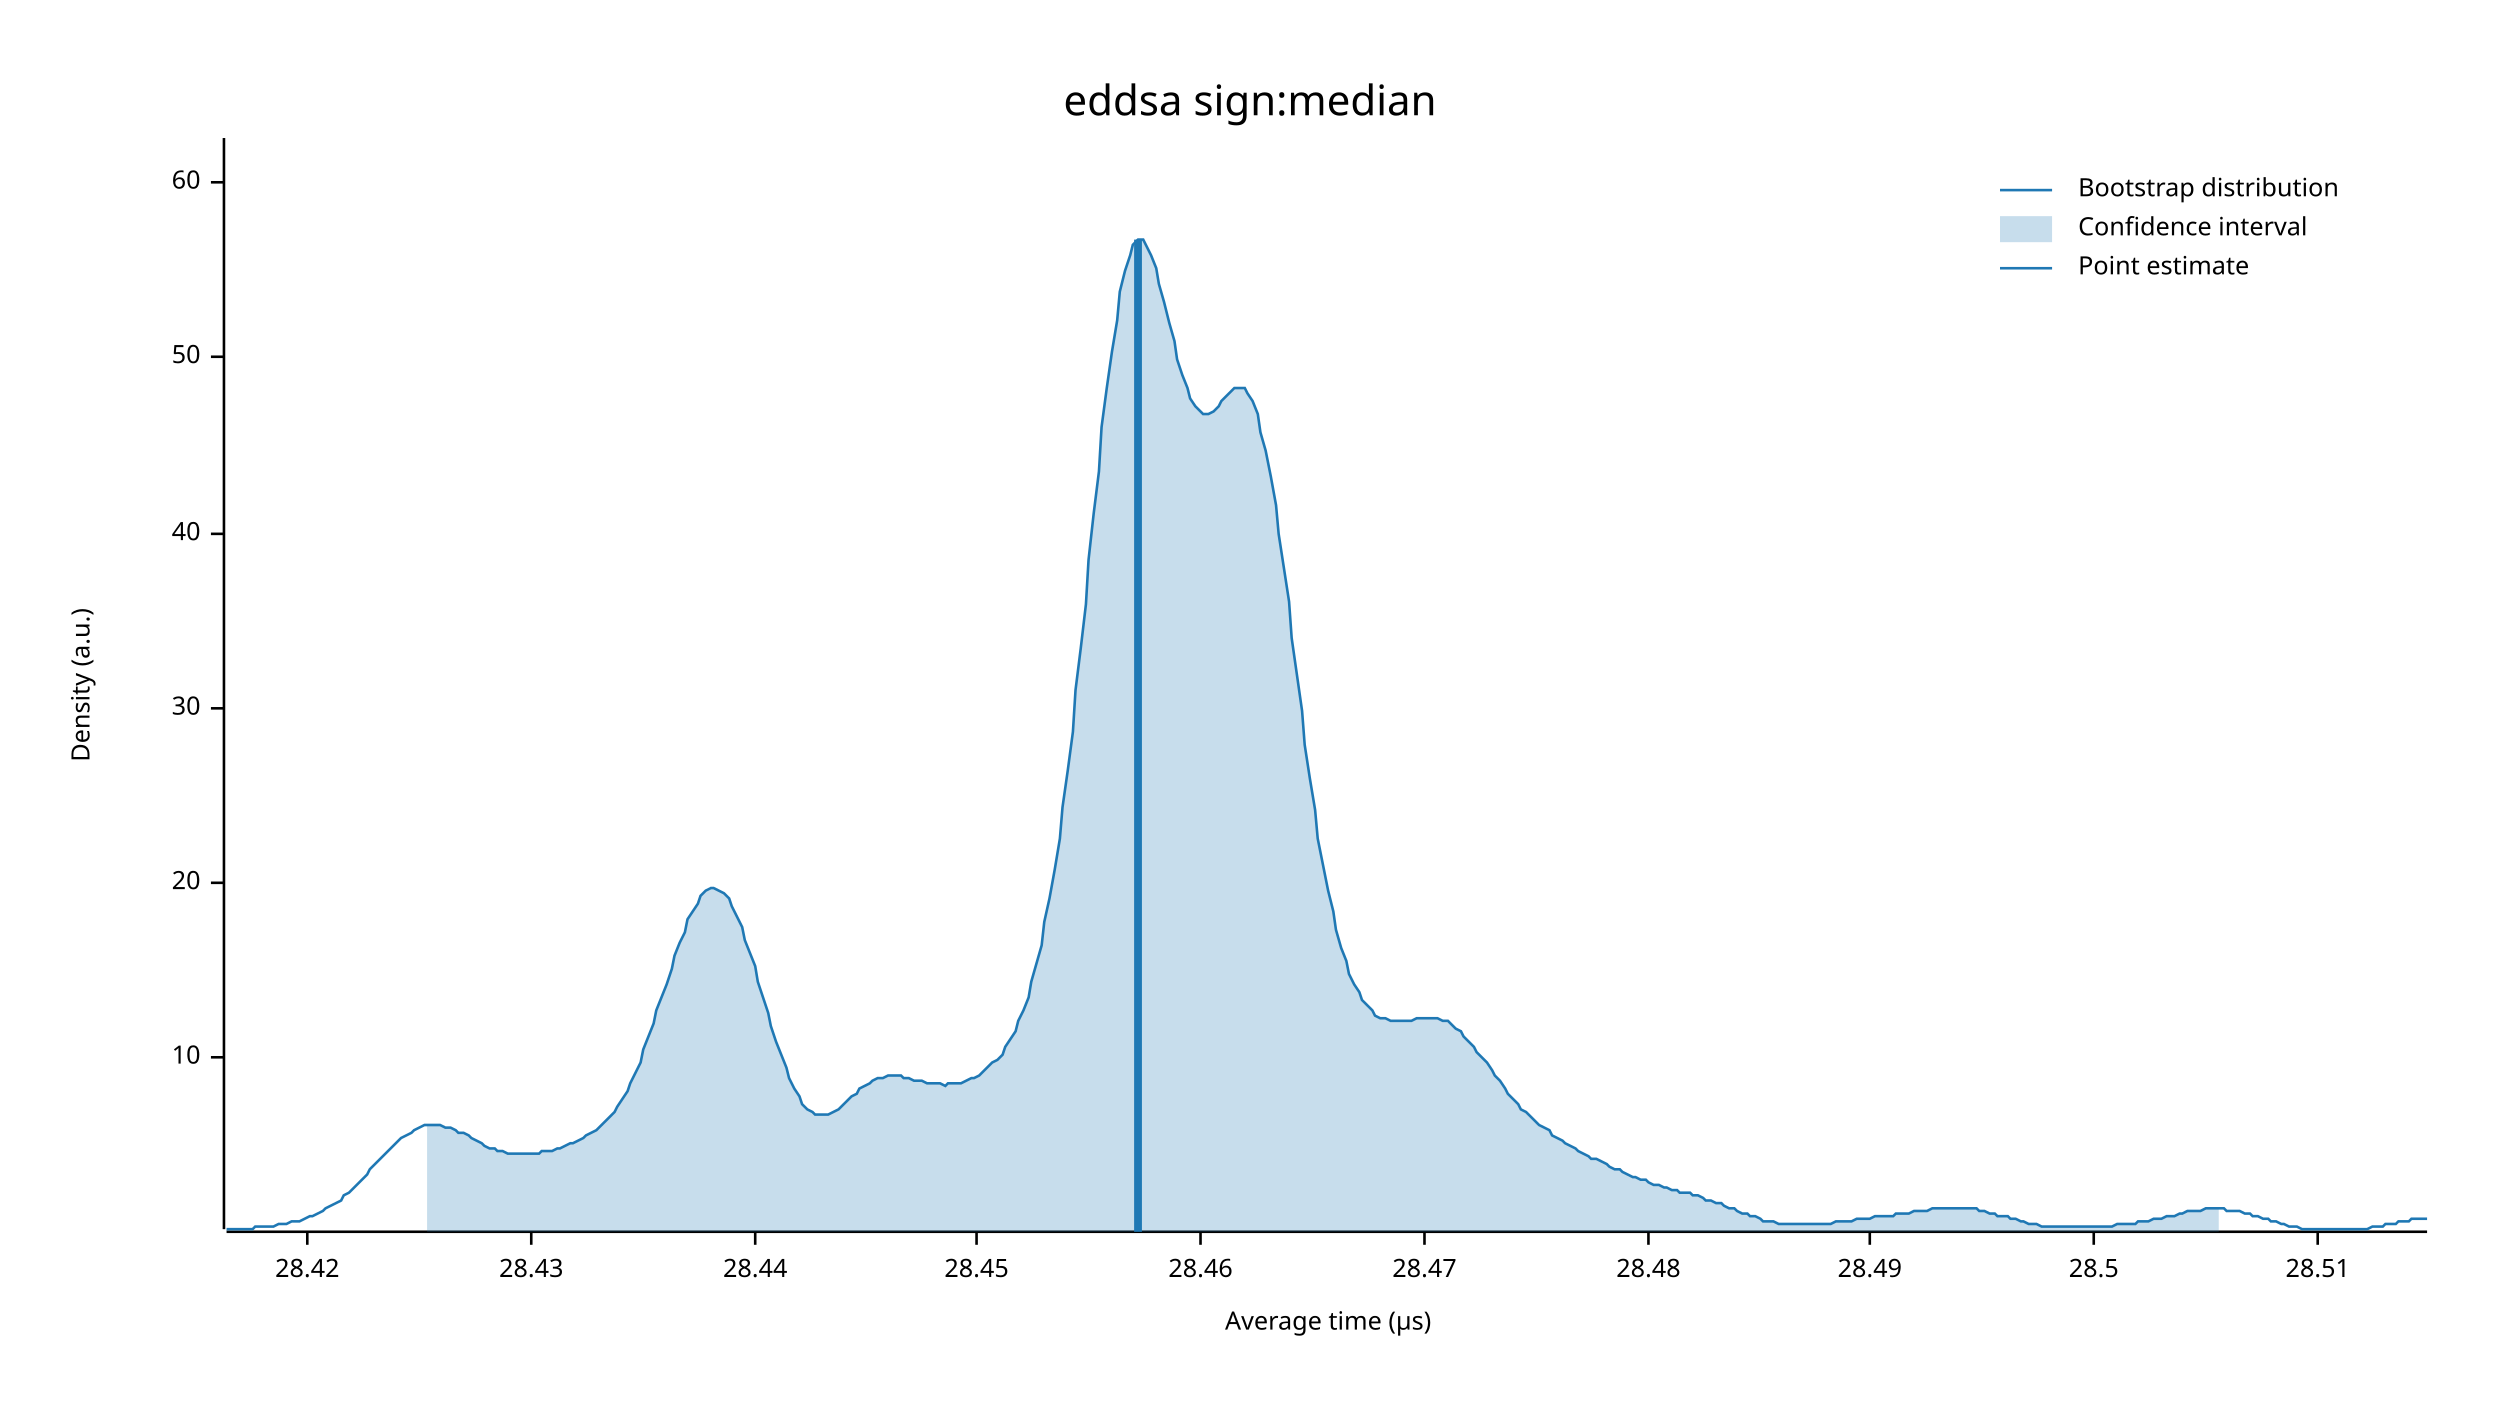
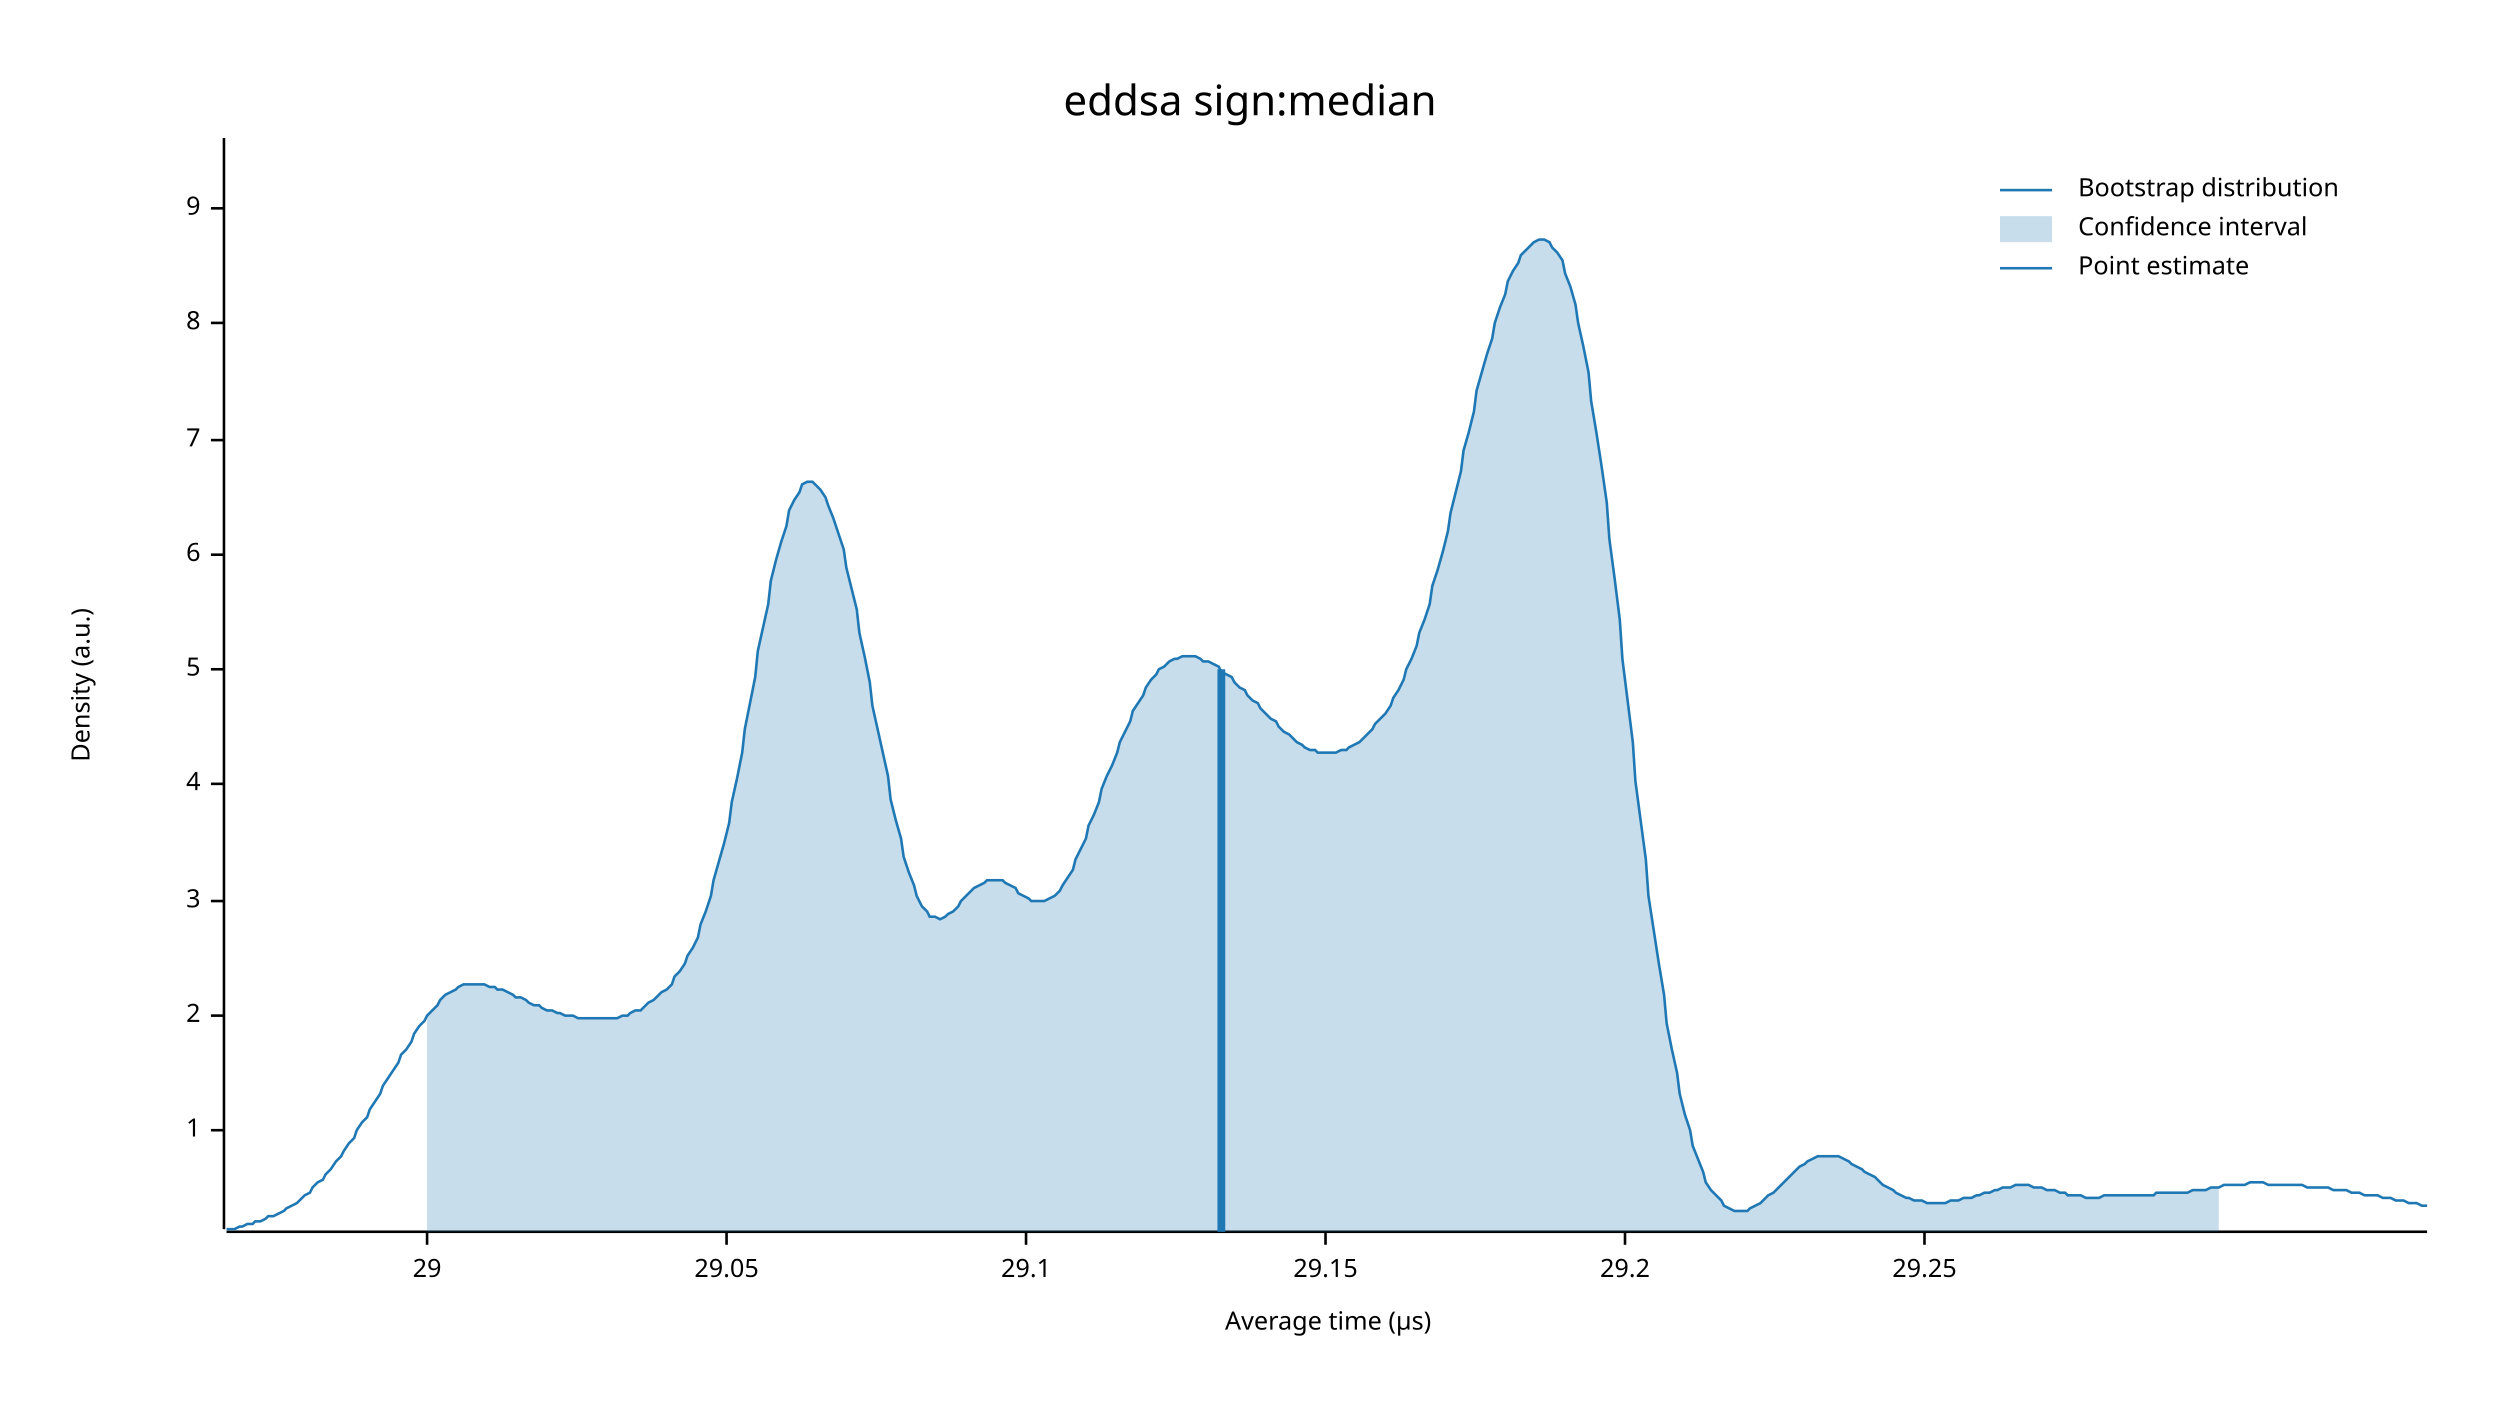
<svg xmlns="http://www.w3.org/2000/svg" width="960" height="540" viewBox="0 0 960 540">
  <text x="480" y="32" dy="0.76em" text-anchor="middle" font-family="sans-serif" font-size="16.129" opacity="1" fill="#000000">
eddsa sign:median
</text>
  <text x="27" y="263" dy="0.76em" text-anchor="middle" font-family="sans-serif" font-size="9.677" opacity="1" fill="#000000" transform="rotate(270, 27, 263)">
Density (a.u.)
</text>
  <text x="510" y="513" dy="-0.5ex" text-anchor="middle" font-family="sans-serif" font-size="9.677" opacity="1" fill="#000000">
Average time (µs)
</text>
  <polyline fill="none" opacity="1" stroke="#000000" stroke-width="1" points="86,53 86,472 " />
-   <text x="77" y="406" dy="0.5ex" text-anchor="end" font-family="sans-serif" font-size="9.677" opacity="1" fill="#000000">
- 10
+   <text x="77" y="434" dy="0.5ex" text-anchor="end" font-family="sans-serif" font-size="9.677" opacity="1" fill="#000000">
+ 1
</text>
-   <polyline fill="none" opacity="1" stroke="#000000" stroke-width="1" points="81,406 86,406 " />
-   <text x="77" y="339" dy="0.5ex" text-anchor="end" font-family="sans-serif" font-size="9.677" opacity="1" fill="#000000">
- 20
+   <polyline fill="none" opacity="1" stroke="#000000" stroke-width="1" points="81,434 86,434 " />
+   <text x="77" y="390" dy="0.5ex" text-anchor="end" font-family="sans-serif" font-size="9.677" opacity="1" fill="#000000">
+ 2
</text>
-   <polyline fill="none" opacity="1" stroke="#000000" stroke-width="1" points="81,339 86,339 " />
-   <text x="77" y="272" dy="0.5ex" text-anchor="end" font-family="sans-serif" font-size="9.677" opacity="1" fill="#000000">
- 30
+   <polyline fill="none" opacity="1" stroke="#000000" stroke-width="1" points="81,390 86,390 " />
+   <text x="77" y="346" dy="0.5ex" text-anchor="end" font-family="sans-serif" font-size="9.677" opacity="1" fill="#000000">
+ 3
</text>
-   <polyline fill="none" opacity="1" stroke="#000000" stroke-width="1" points="81,272 86,272 " />
-   <text x="77" y="205" dy="0.5ex" text-anchor="end" font-family="sans-serif" font-size="9.677" opacity="1" fill="#000000">
- 40
+   <polyline fill="none" opacity="1" stroke="#000000" stroke-width="1" points="81,346 86,346 " />
+   <text x="77" y="301" dy="0.5ex" text-anchor="end" font-family="sans-serif" font-size="9.677" opacity="1" fill="#000000">
+ 4
</text>
-   <polyline fill="none" opacity="1" stroke="#000000" stroke-width="1" points="81,205 86,205 " />
-   <text x="77" y="137" dy="0.5ex" text-anchor="end" font-family="sans-serif" font-size="9.677" opacity="1" fill="#000000">
- 50
+   <polyline fill="none" opacity="1" stroke="#000000" stroke-width="1" points="81,301 86,301 " />
+   <text x="77" y="257" dy="0.5ex" text-anchor="end" font-family="sans-serif" font-size="9.677" opacity="1" fill="#000000">
+ 5
</text>
-   <polyline fill="none" opacity="1" stroke="#000000" stroke-width="1" points="81,137 86,137 " />
-   <text x="77" y="70" dy="0.5ex" text-anchor="end" font-family="sans-serif" font-size="9.677" opacity="1" fill="#000000">
- 60
+   <polyline fill="none" opacity="1" stroke="#000000" stroke-width="1" points="81,257 86,257 " />
+   <text x="77" y="213" dy="0.5ex" text-anchor="end" font-family="sans-serif" font-size="9.677" opacity="1" fill="#000000">
+ 6
</text>
-   <polyline fill="none" opacity="1" stroke="#000000" stroke-width="1" points="81,70 86,70 " />
+   <polyline fill="none" opacity="1" stroke="#000000" stroke-width="1" points="81,213 86,213 " />
+   <text x="77" y="169" dy="0.5ex" text-anchor="end" font-family="sans-serif" font-size="9.677" opacity="1" fill="#000000">
+ 7
+ </text>
+   <polyline fill="none" opacity="1" stroke="#000000" stroke-width="1" points="81,169 86,169 " />
+   <text x="77" y="124" dy="0.5ex" text-anchor="end" font-family="sans-serif" font-size="9.677" opacity="1" fill="#000000">
+ 8
+ </text>
+   <polyline fill="none" opacity="1" stroke="#000000" stroke-width="1" points="81,124 86,124 " />
+   <text x="77" y="80" dy="0.5ex" text-anchor="end" font-family="sans-serif" font-size="9.677" opacity="1" fill="#000000">
+ 9
+ </text>
+   <polyline fill="none" opacity="1" stroke="#000000" stroke-width="1" points="81,80 86,80 " />
  <polyline fill="none" opacity="1" stroke="#000000" stroke-width="1" points="87,473 932,473 " />
-   <text x="118" y="483" dy="0.76em" text-anchor="middle" font-family="sans-serif" font-size="9.677" opacity="1" fill="#000000">
- 28.42
+   <text x="164" y="483" dy="0.76em" text-anchor="middle" font-family="sans-serif" font-size="9.677" opacity="1" fill="#000000">
+ 29
</text>
-   <polyline fill="none" opacity="1" stroke="#000000" stroke-width="1" points="118,473 118,478 " />
-   <text x="204" y="483" dy="0.76em" text-anchor="middle" font-family="sans-serif" font-size="9.677" opacity="1" fill="#000000">
- 28.43
+   <polyline fill="none" opacity="1" stroke="#000000" stroke-width="1" points="164,473 164,478 " />
+   <text x="279" y="483" dy="0.76em" text-anchor="middle" font-family="sans-serif" font-size="9.677" opacity="1" fill="#000000">
+ 29.05
</text>
-   <polyline fill="none" opacity="1" stroke="#000000" stroke-width="1" points="204,473 204,478 " />
-   <text x="290" y="483" dy="0.76em" text-anchor="middle" font-family="sans-serif" font-size="9.677" opacity="1" fill="#000000">
- 28.44
+   <polyline fill="none" opacity="1" stroke="#000000" stroke-width="1" points="279,473 279,478 " />
+   <text x="394" y="483" dy="0.76em" text-anchor="middle" font-family="sans-serif" font-size="9.677" opacity="1" fill="#000000">
+ 29.1
</text>
-   <polyline fill="none" opacity="1" stroke="#000000" stroke-width="1" points="290,473 290,478 " />
-   <text x="375" y="483" dy="0.76em" text-anchor="middle" font-family="sans-serif" font-size="9.677" opacity="1" fill="#000000">
- 28.45
+   <polyline fill="none" opacity="1" stroke="#000000" stroke-width="1" points="394,473 394,478 " />
+   <text x="509" y="483" dy="0.76em" text-anchor="middle" font-family="sans-serif" font-size="9.677" opacity="1" fill="#000000">
+ 29.15
</text>
-   <polyline fill="none" opacity="1" stroke="#000000" stroke-width="1" points="375,473 375,478 " />
-   <text x="461" y="483" dy="0.76em" text-anchor="middle" font-family="sans-serif" font-size="9.677" opacity="1" fill="#000000">
- 28.46
+   <polyline fill="none" opacity="1" stroke="#000000" stroke-width="1" points="509,473 509,478 " />
+   <text x="624" y="483" dy="0.76em" text-anchor="middle" font-family="sans-serif" font-size="9.677" opacity="1" fill="#000000">
+ 29.2
</text>
-   <polyline fill="none" opacity="1" stroke="#000000" stroke-width="1" points="461,473 461,478 " />
-   <text x="547" y="483" dy="0.76em" text-anchor="middle" font-family="sans-serif" font-size="9.677" opacity="1" fill="#000000">
- 28.47
+   <polyline fill="none" opacity="1" stroke="#000000" stroke-width="1" points="624,473 624,478 " />
+   <text x="739" y="483" dy="0.76em" text-anchor="middle" font-family="sans-serif" font-size="9.677" opacity="1" fill="#000000">
+ 29.25
</text>
-   <polyline fill="none" opacity="1" stroke="#000000" stroke-width="1" points="547,473 547,478 " />
-   <text x="633" y="483" dy="0.76em" text-anchor="middle" font-family="sans-serif" font-size="9.677" opacity="1" fill="#000000">
- 28.48
- </text>
-   <polyline fill="none" opacity="1" stroke="#000000" stroke-width="1" points="633,473 633,478 " />
-   <text x="718" y="483" dy="0.76em" text-anchor="middle" font-family="sans-serif" font-size="9.677" opacity="1" fill="#000000">
- 28.49
- </text>
-   <polyline fill="none" opacity="1" stroke="#000000" stroke-width="1" points="718,473 718,478 " />
-   <text x="804" y="483" dy="0.76em" text-anchor="middle" font-family="sans-serif" font-size="9.677" opacity="1" fill="#000000">
- 28.5
- </text>
-   <polyline fill="none" opacity="1" stroke="#000000" stroke-width="1" points="804,473 804,478 " />
-   <text x="890" y="483" dy="0.76em" text-anchor="middle" font-family="sans-serif" font-size="9.677" opacity="1" fill="#000000">
- 28.51
- </text>
-   <polyline fill="none" opacity="1" stroke="#000000" stroke-width="1" points="890,473 890,478 " />
-   <polyline fill="none" opacity="1" stroke="#1F78B4" stroke-width="1" points="87,472 88,472 90,472 92,472 93,472 95,472 97,472 98,471 100,471 102,471 103,471 105,471 107,470 109,470 110,470 112,469 114,469 115,469 117,468 119,467 120,467 122,466 124,465 125,464 127,463 129,462 131,461 132,459 134,458 136,456 137,455 139,453 141,451 142,449 144,447 146,445 147,444 149,442 151,440 153,438 154,437 156,436 158,435 159,434 161,433 163,432 164,432 166,432 168,432 169,432 171,433 173,433 175,434 176,435 178,435 180,436 181,437 183,438 185,439 186,440 188,441 190,441 191,442 193,442 195,443 197,443 198,443 200,443 202,443 203,443 205,443 207,443 208,442 210,442 212,442 214,441 215,441 217,440 219,439 220,439 222,438 224,437 225,436 227,435 229,434 230,433 232,431 234,429 236,427 237,425 239,422 241,419 242,416 244,412 246,408 247,403 249,398 251,393 252,388 254,383 256,378 258,372 259,367 261,362 263,358 264,353 266,350 268,347 269,344 271,342 273,341 274,341 276,342 278,343 280,345 281,348 283,352 285,356 286,361 288,366 290,371 291,377 293,383 295,389 296,394 298,400 300,405 302,410 303,414 305,418 307,421 308,424 310,426 312,427 313,428 315,428 317,428 318,428 320,427 322,426 324,424 325,423 327,421 329,420 330,418 332,417 334,416 335,415 337,414 339,414 341,413 342,413 344,413 346,413 347,414 349,414 351,415 352,415 354,415 356,416 357,416 359,416 361,416 363,417 364,416 366,416 368,416 369,416 371,415 373,414 374,414 376,413 378,411 379,410 381,408 383,407 385,405 386,402 388,399 390,396 391,392 393,388 395,383 396,377 398,370 400,363 401,354 403,345 405,334 407,322 408,310 410,296 412,281 413,265 415,249 417,232 418,215 420,197 422,181 423,164 425,149 427,135 429,123 430,112 432,104 434,98 435,94 437,92 439,92 440,94 442,98 444,103 445,109 447,116 449,124 451,131 452,138 454,144 456,149 457,153 459,156 461,158 462,159 464,159 466,158 468,156 469,154 471,152 473,150 474,149 476,149 478,149 479,151 481,154 483,159 484,166 486,173 488,183 490,194 491,205 493,218 495,231 496,245 498,259 500,273 501,286 503,299 505,311 506,322 508,332 510,342 512,350 513,357 515,364 517,369 518,374 520,378 522,381 523,384 525,386 527,388 528,390 530,391 532,391 534,392 535,392 537,392 539,392 540,392 542,392 544,391 545,391 547,391 549,391 550,391 552,391 554,392 556,392 557,393 559,395 561,396 562,398 564,400 566,402 567,404 569,406 571,408 573,411 574,413 576,415 578,418 579,420 581,422 583,424 584,426 586,427 588,429 589,430 591,432 593,433 595,434 596,436 598,437 600,438 601,439 603,440 605,441 606,442 608,443 610,444 611,445 613,445 615,446 617,447 618,448 620,449 622,449 623,450 625,451 627,452 628,452 630,453 632,453 633,454 635,455 637,455 639,456 640,456 642,457 644,457 645,458 647,458 649,458 650,459 652,459 654,460 655,461 657,461 659,462 661,462 662,463 664,464 666,464 667,465 669,466 671,466 672,467 674,467 676,468 677,469 679,469 681,469 683,470 684,470 686,470 688,470 689,470 691,470 693,470 694,470 696,470 698,470 700,470 701,470 703,470 705,469 706,469 708,469 710,469 711,469 713,468 715,468 716,468 718,468 720,467 722,467 723,467 725,467 727,467 728,466 730,466 732,466 733,466 735,465 737,465 738,465 740,465 742,464 744,464 745,464 747,464 749,464 750,464 752,464 754,464 755,464 757,464 759,464 760,465 762,465 764,466 766,466 767,467 769,467 771,467 772,468 774,468 776,469 777,469 779,470 781,470 782,470 784,471 786,471 788,471 789,471 791,471 793,471 794,471 796,471 798,471 799,471 801,471 803,471 804,471 806,471 808,471 810,471 811,471 813,470 815,470 816,470 818,470 820,470 821,469 823,469 825,469 827,468 828,468 830,468 832,467 833,467 835,467 837,466 838,466 840,465 842,465 843,465 845,465 847,464 849,464 850,464 852,464 854,464 855,465 857,465 859,465 860,465 862,466 864,466 865,467 867,467 869,468 871,468 872,469 874,469 876,470 877,470 879,471 881,471 882,471 884,472 886,472 887,472 889,472 891,472 893,472 894,472 896,472 898,472 899,472 901,472 903,472 904,472 906,472 908,472 909,472 911,471 913,471 915,471 916,470 918,470 920,470 921,469 923,469 925,469 926,468 928,468 930,468 932,468 " />
-   <polygon opacity="0.25" fill="#1F78B4" points="164,432 166,432 168,432 169,432 171,433 173,433 175,434 176,435 178,435 180,436 181,437 183,438 185,439 186,440 188,441 190,441 191,442 193,442 195,443 197,443 198,443 200,443 202,443 203,443 205,443 207,443 208,442 210,442 212,442 214,441 215,441 217,440 219,439 220,439 222,438 224,437 225,436 227,435 229,434 230,433 232,431 234,429 236,427 237,425 239,422 241,419 242,416 244,412 246,408 247,403 249,398 251,393 252,388 254,383 256,378 258,372 259,367 261,362 263,358 264,353 266,350 268,347 269,344 271,342 273,341 274,341 276,342 278,343 280,345 281,348 283,352 285,356 286,361 288,366 290,371 291,377 293,383 295,389 296,394 298,400 300,405 302,410 303,414 305,418 307,421 308,424 310,426 312,427 313,428 315,428 317,428 318,428 320,427 322,426 324,424 325,423 327,421 329,420 330,418 332,417 334,416 335,415 337,414 339,414 341,413 342,413 344,413 346,413 347,414 349,414 351,415 352,415 354,415 356,416 357,416 359,416 361,416 363,417 364,416 366,416 368,416 369,416 371,415 373,414 374,414 376,413 378,411 379,410 381,408 383,407 385,405 386,402 388,399 390,396 391,392 393,388 395,383 396,377 398,370 400,363 401,354 403,345 405,334 407,322 408,310 410,296 412,281 413,265 415,249 417,232 418,215 420,197 422,181 423,164 425,149 427,135 429,123 430,112 432,104 434,98 435,94 437,92 439,92 440,94 442,98 444,103 445,109 447,116 449,124 451,131 452,138 454,144 456,149 457,153 459,156 461,158 462,159 464,159 466,158 468,156 469,154 471,152 473,150 474,149 476,149 478,149 479,151 481,154 483,159 484,166 486,173 488,183 490,194 491,205 493,218 495,231 496,245 498,259 500,273 501,286 503,299 505,311 506,322 508,332 510,342 512,350 513,357 515,364 517,369 518,374 520,378 522,381 523,384 525,386 527,388 528,390 530,391 532,391 534,392 535,392 537,392 539,392 540,392 542,392 544,391 545,391 547,391 549,391 550,391 552,391 554,392 556,392 557,393 559,395 561,396 562,398 564,400 566,402 567,404 569,406 571,408 573,411 574,413 576,415 578,418 579,420 581,422 583,424 584,426 586,427 588,429 589,430 591,432 593,433 595,434 596,436 598,437 600,438 601,439 603,440 605,441 606,442 608,443 610,444 611,445 613,445 615,446 617,447 618,448 620,449 622,449 623,450 625,451 627,452 628,452 630,453 632,453 633,454 635,455 637,455 639,456 640,456 642,457 644,457 645,458 647,458 649,458 650,459 652,459 654,460 655,461 657,461 659,462 661,462 662,463 664,464 666,464 667,465 669,466 671,466 672,467 674,467 676,468 677,469 679,469 681,469 683,470 684,470 686,470 688,470 689,470 691,470 693,470 694,470 696,470 698,470 700,470 701,470 703,470 705,469 706,469 708,469 710,469 711,469 713,468 715,468 716,468 718,468 720,467 722,467 723,467 725,467 727,467 728,466 730,466 732,466 733,466 735,465 737,465 738,465 740,465 742,464 744,464 745,464 747,464 749,464 750,464 752,464 754,464 755,464 757,464 759,464 760,465 762,465 764,466 766,466 767,467 769,467 771,467 772,468 774,468 776,469 777,469 779,470 781,470 782,470 784,471 786,471 788,471 789,471 791,471 793,471 794,471 796,471 798,471 799,471 801,471 803,471 804,471 806,471 808,471 810,471 811,471 813,470 815,470 816,470 818,470 820,470 821,469 823,469 825,469 827,468 828,468 830,468 832,467 833,467 835,467 837,466 838,466 840,465 842,465 843,465 845,465 847,464 849,464 850,464 852,464 852,473 164,473 " />
-   <polyline fill="none" opacity="1" stroke="#1F78B4" stroke-width="3" points="437,473 437,92 " />
+   <polyline fill="none" opacity="1" stroke="#000000" stroke-width="1" points="739,473 739,478 " />
+   <polyline fill="none" opacity="1" stroke="#1F78B4" stroke-width="1" points="87,472 88,472 90,472 92,471 93,471 95,470 97,470 98,469 100,469 102,468 103,467 105,467 107,466 109,465 110,464 112,463 114,462 115,461 117,459 119,458 120,456 122,454 124,453 125,451 127,449 129,446 131,444 132,442 134,439 136,437 137,434 139,431 141,429 142,426 144,423 146,420 147,417 149,414 151,411 153,408 154,405 156,403 158,400 159,397 161,394 163,392 164,390 166,388 168,386 169,384 171,382 173,381 175,380 176,379 178,378 180,378 181,378 183,378 185,378 186,378 188,379 190,379 191,380 193,380 195,381 197,382 198,383 200,383 202,384 203,385 205,386 207,386 208,387 210,388 212,388 214,389 215,389 217,390 219,390 220,390 222,391 224,391 225,391 227,391 229,391 230,391 232,391 234,391 236,391 237,391 239,390 241,390 242,389 244,388 246,388 247,387 249,385 251,384 252,383 254,381 256,380 258,378 259,375 261,373 263,370 264,367 266,364 268,360 269,355 271,350 273,344 274,338 276,331 278,324 280,316 281,308 283,299 285,289 286,280 288,270 290,260 291,250 293,241 295,232 296,223 298,215 300,208 302,202 303,196 305,192 307,189 308,186 310,185 312,185 313,186 315,188 317,191 318,194 320,199 322,205 324,211 325,218 327,226 329,234 330,243 332,252 334,262 335,271 337,280 339,289 341,298 342,307 344,315 346,322 347,329 349,335 351,340 352,344 354,348 356,350 357,352 359,352 361,353 363,352 364,351 366,350 368,348 369,346 371,344 373,342 374,341 376,340 378,339 379,338 381,338 383,338 385,338 386,339 388,340 390,341 391,343 393,344 395,345 396,346 398,346 400,346 401,346 403,345 405,344 407,342 408,340 410,337 412,334 413,330 415,326 417,322 418,317 420,313 422,308 423,303 425,298 427,294 429,289 430,285 432,281 434,277 435,273 437,270 439,267 440,264 442,261 444,259 445,257 447,256 449,254 451,253 452,253 454,252 456,252 457,252 459,252 461,253 462,254 464,254 466,255 468,256 469,258 471,259 473,260 474,262 476,264 478,265 479,267 481,269 483,270 484,272 486,274 488,276 490,277 491,279 493,281 495,282 496,283 498,285 500,286 501,287 503,288 505,288 506,289 508,289 510,289 512,289 513,289 515,288 517,288 518,287 520,286 522,285 523,284 525,282 527,280 528,278 530,276 532,274 534,271 535,268 537,265 539,261 540,257 542,253 544,248 545,243 547,238 549,232 550,225 552,219 554,212 556,204 557,197 559,189 561,181 562,173 564,166 566,158 567,150 569,143 571,136 573,130 574,124 576,118 578,113 579,108 581,104 583,101 584,98 586,96 588,94 589,93 591,92 593,92 595,93 596,95 598,97 600,100 601,105 603,110 605,117 606,124 608,133 610,143 611,154 613,166 615,179 617,193 618,207 620,222 622,238 623,253 625,269 627,285 628,300 630,315 632,330 633,344 635,357 637,370 639,382 640,393 642,403 644,412 645,420 647,428 649,434 650,440 652,445 654,450 655,454 657,457 659,459 661,461 662,463 664,464 666,465 667,465 669,465 671,465 672,464 674,463 676,462 677,461 679,459 681,458 683,456 684,455 686,453 688,451 689,450 691,448 693,447 694,446 696,445 698,444 700,444 701,444 703,444 705,444 706,444 708,445 710,446 711,447 713,448 715,449 716,450 718,451 720,452 722,454 723,455 725,456 727,457 728,458 730,459 732,460 733,460 735,461 737,461 738,461 740,462 742,462 744,462 745,462 747,462 749,461 750,461 752,461 754,460 755,460 757,460 759,459 760,459 762,458 764,458 766,457 767,457 769,456 771,456 772,456 774,455 776,455 777,455 779,455 781,456 782,456 784,456 786,457 788,457 789,457 791,458 793,458 794,459 796,459 798,459 799,459 801,460 803,460 804,460 806,460 808,459 810,459 811,459 813,459 815,459 816,459 818,459 820,459 821,459 823,459 825,459 827,459 828,458 830,458 832,458 833,458 835,458 837,458 838,458 840,458 842,457 843,457 845,457 847,457 849,456 850,456 852,456 854,455 855,455 857,455 859,455 860,455 862,455 864,454 865,454 867,454 869,454 871,455 872,455 874,455 876,455 877,455 879,455 881,455 882,455 884,455 886,456 887,456 889,456 891,456 893,456 894,456 896,457 898,457 899,457 901,457 903,458 904,458 906,458 908,459 909,459 911,459 913,459 915,460 916,460 918,460 920,461 921,461 923,461 925,462 926,462 928,462 930,463 932,463 " />
+   <polygon opacity="0.25" fill="#1F78B4" points="164,390 166,388 168,386 169,384 171,382 173,381 175,380 176,379 178,378 180,378 181,378 183,378 185,378 186,378 188,379 190,379 191,380 193,380 195,381 197,382 198,383 200,383 202,384 203,385 205,386 207,386 208,387 210,388 212,388 214,389 215,389 217,390 219,390 220,390 222,391 224,391 225,391 227,391 229,391 230,391 232,391 234,391 236,391 237,391 239,390 241,390 242,389 244,388 246,388 247,387 249,385 251,384 252,383 254,381 256,380 258,378 259,375 261,373 263,370 264,367 266,364 268,360 269,355 271,350 273,344 274,338 276,331 278,324 280,316 281,308 283,299 285,289 286,280 288,270 290,260 291,250 293,241 295,232 296,223 298,215 300,208 302,202 303,196 305,192 307,189 308,186 310,185 312,185 313,186 315,188 317,191 318,194 320,199 322,205 324,211 325,218 327,226 329,234 330,243 332,252 334,262 335,271 337,280 339,289 341,298 342,307 344,315 346,322 347,329 349,335 351,340 352,344 354,348 356,350 357,352 359,352 361,353 363,352 364,351 366,350 368,348 369,346 371,344 373,342 374,341 376,340 378,339 379,338 381,338 383,338 385,338 386,339 388,340 390,341 391,343 393,344 395,345 396,346 398,346 400,346 401,346 403,345 405,344 407,342 408,340 410,337 412,334 413,330 415,326 417,322 418,317 420,313 422,308 423,303 425,298 427,294 429,289 430,285 432,281 434,277 435,273 437,270 439,267 440,264 442,261 444,259 445,257 447,256 449,254 451,253 452,253 454,252 456,252 457,252 459,252 461,253 462,254 464,254 466,255 468,256 469,258 471,259 473,260 474,262 476,264 478,265 479,267 481,269 483,270 484,272 486,274 488,276 490,277 491,279 493,281 495,282 496,283 498,285 500,286 501,287 503,288 505,288 506,289 508,289 510,289 512,289 513,289 515,288 517,288 518,287 520,286 522,285 523,284 525,282 527,280 528,278 530,276 532,274 534,271 535,268 537,265 539,261 540,257 542,253 544,248 545,243 547,238 549,232 550,225 552,219 554,212 556,204 557,197 559,189 561,181 562,173 564,166 566,158 567,150 569,143 571,136 573,130 574,124 576,118 578,113 579,108 581,104 583,101 584,98 586,96 588,94 589,93 591,92 593,92 595,93 596,95 598,97 600,100 601,105 603,110 605,117 606,124 608,133 610,143 611,154 613,166 615,179 617,193 618,207 620,222 622,238 623,253 625,269 627,285 628,300 630,315 632,330 633,344 635,357 637,370 639,382 640,393 642,403 644,412 645,420 647,428 649,434 650,440 652,445 654,450 655,454 657,457 659,459 661,461 662,463 664,464 666,465 667,465 669,465 671,465 672,464 674,463 676,462 677,461 679,459 681,458 683,456 684,455 686,453 688,451 689,450 691,448 693,447 694,446 696,445 698,444 700,444 701,444 703,444 705,444 706,444 708,445 710,446 711,447 713,448 715,449 716,450 718,451 720,452 722,454 723,455 725,456 727,457 728,458 730,459 732,460 733,460 735,461 737,461 738,461 740,462 742,462 744,462 745,462 747,462 749,461 750,461 752,461 754,460 755,460 757,460 759,459 760,459 762,458 764,458 766,457 767,457 769,456 771,456 772,456 774,455 776,455 777,455 779,455 781,456 782,456 784,456 786,457 788,457 789,457 791,458 793,458 794,459 796,459 798,459 799,459 801,460 803,460 804,460 806,460 808,459 810,459 811,459 813,459 815,459 816,459 818,459 820,459 821,459 823,459 825,459 827,459 828,458 830,458 832,458 833,458 835,458 837,458 838,458 840,458 842,457 843,457 845,457 847,457 849,456 850,456 852,456 852,473 164,473 " />
+   <polyline fill="none" opacity="1" stroke="#1F78B4" stroke-width="3" points="469,473 469,257 " />
  <text x="798" y="68" dy="0.76em" text-anchor="start" font-family="sans-serif" font-size="9.677" opacity="1" fill="#000000">
Bootstrap distribution
</text>
  <text x="798" y="83" dy="0.76em" text-anchor="start" font-family="sans-serif" font-size="9.677" opacity="1" fill="#000000">
Confidence interval
</text>
  <text x="798" y="98" dy="0.76em" text-anchor="start" font-family="sans-serif" font-size="9.677" opacity="1" fill="#000000">
Point estimate
</text>
  <polyline fill="none" opacity="1" stroke="#1F78B4" stroke-width="1" points="768,73 788,73 " />
  <rect x="768" y="83" width="20" height="10" opacity="0.25" fill="#1F78B4" stroke="none" />
  <polyline fill="none" opacity="1" stroke="#1F78B4" stroke-width="1" points="768,103 788,103 " />
</svg>
